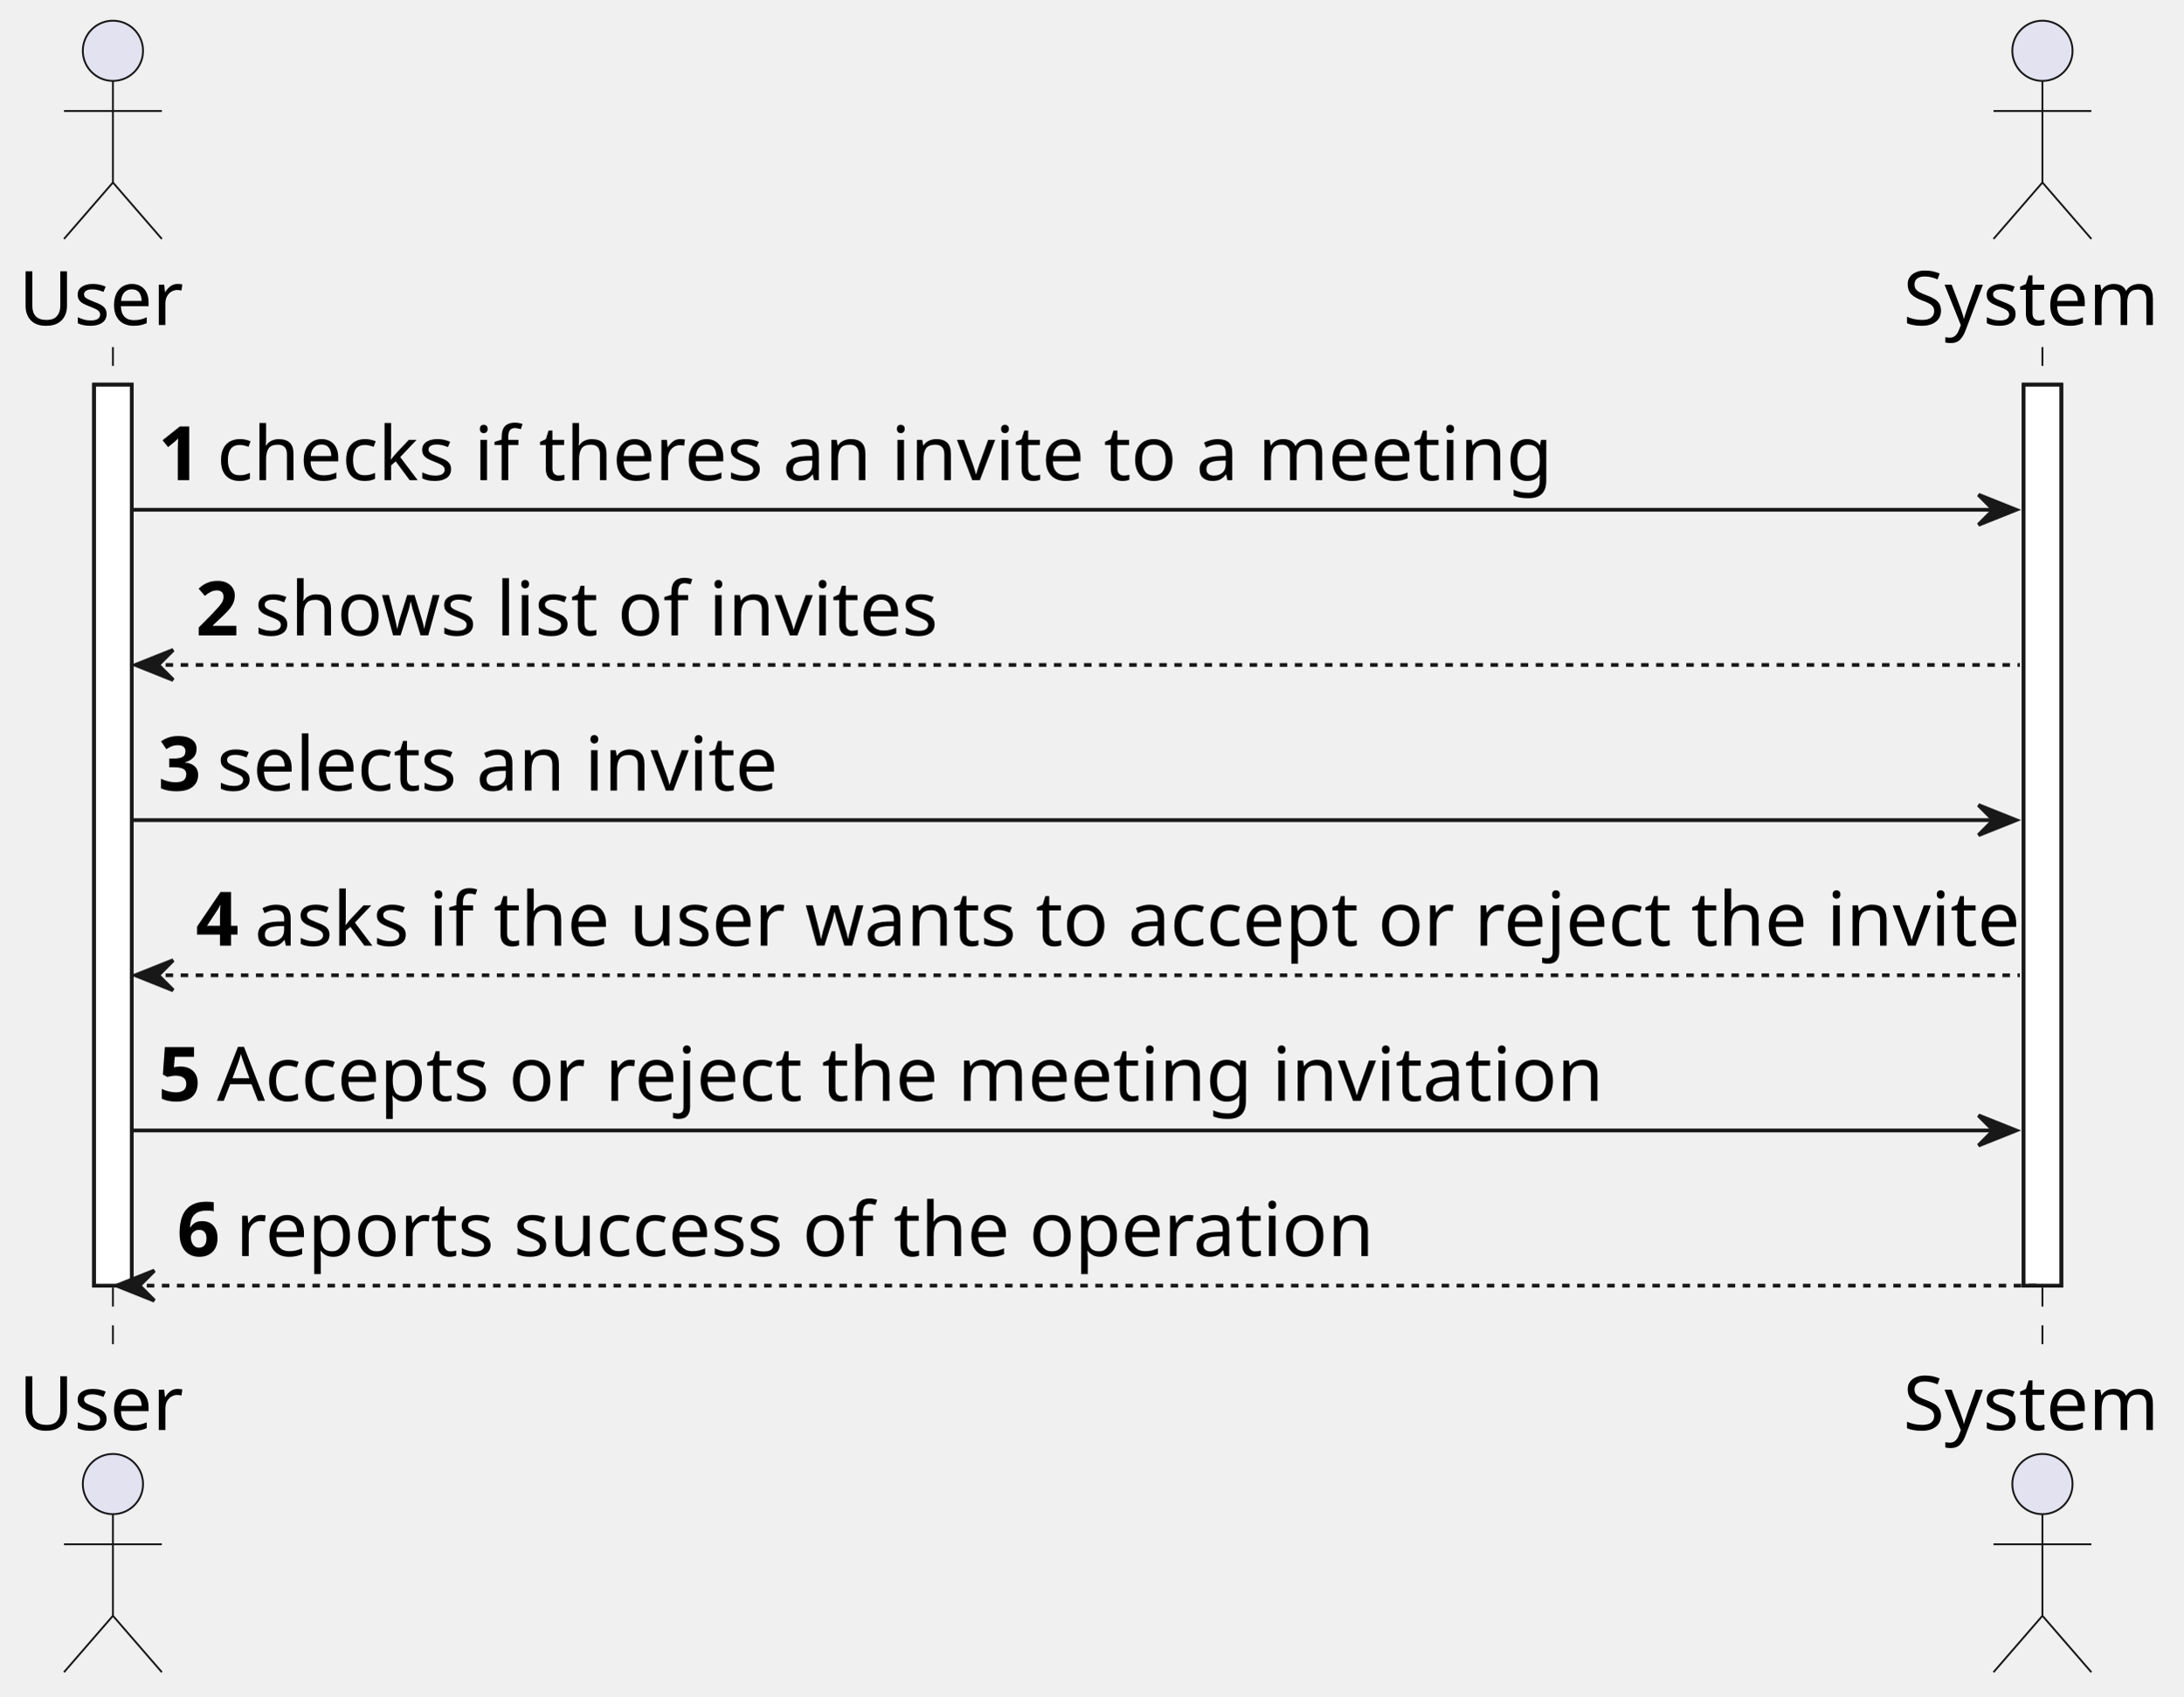
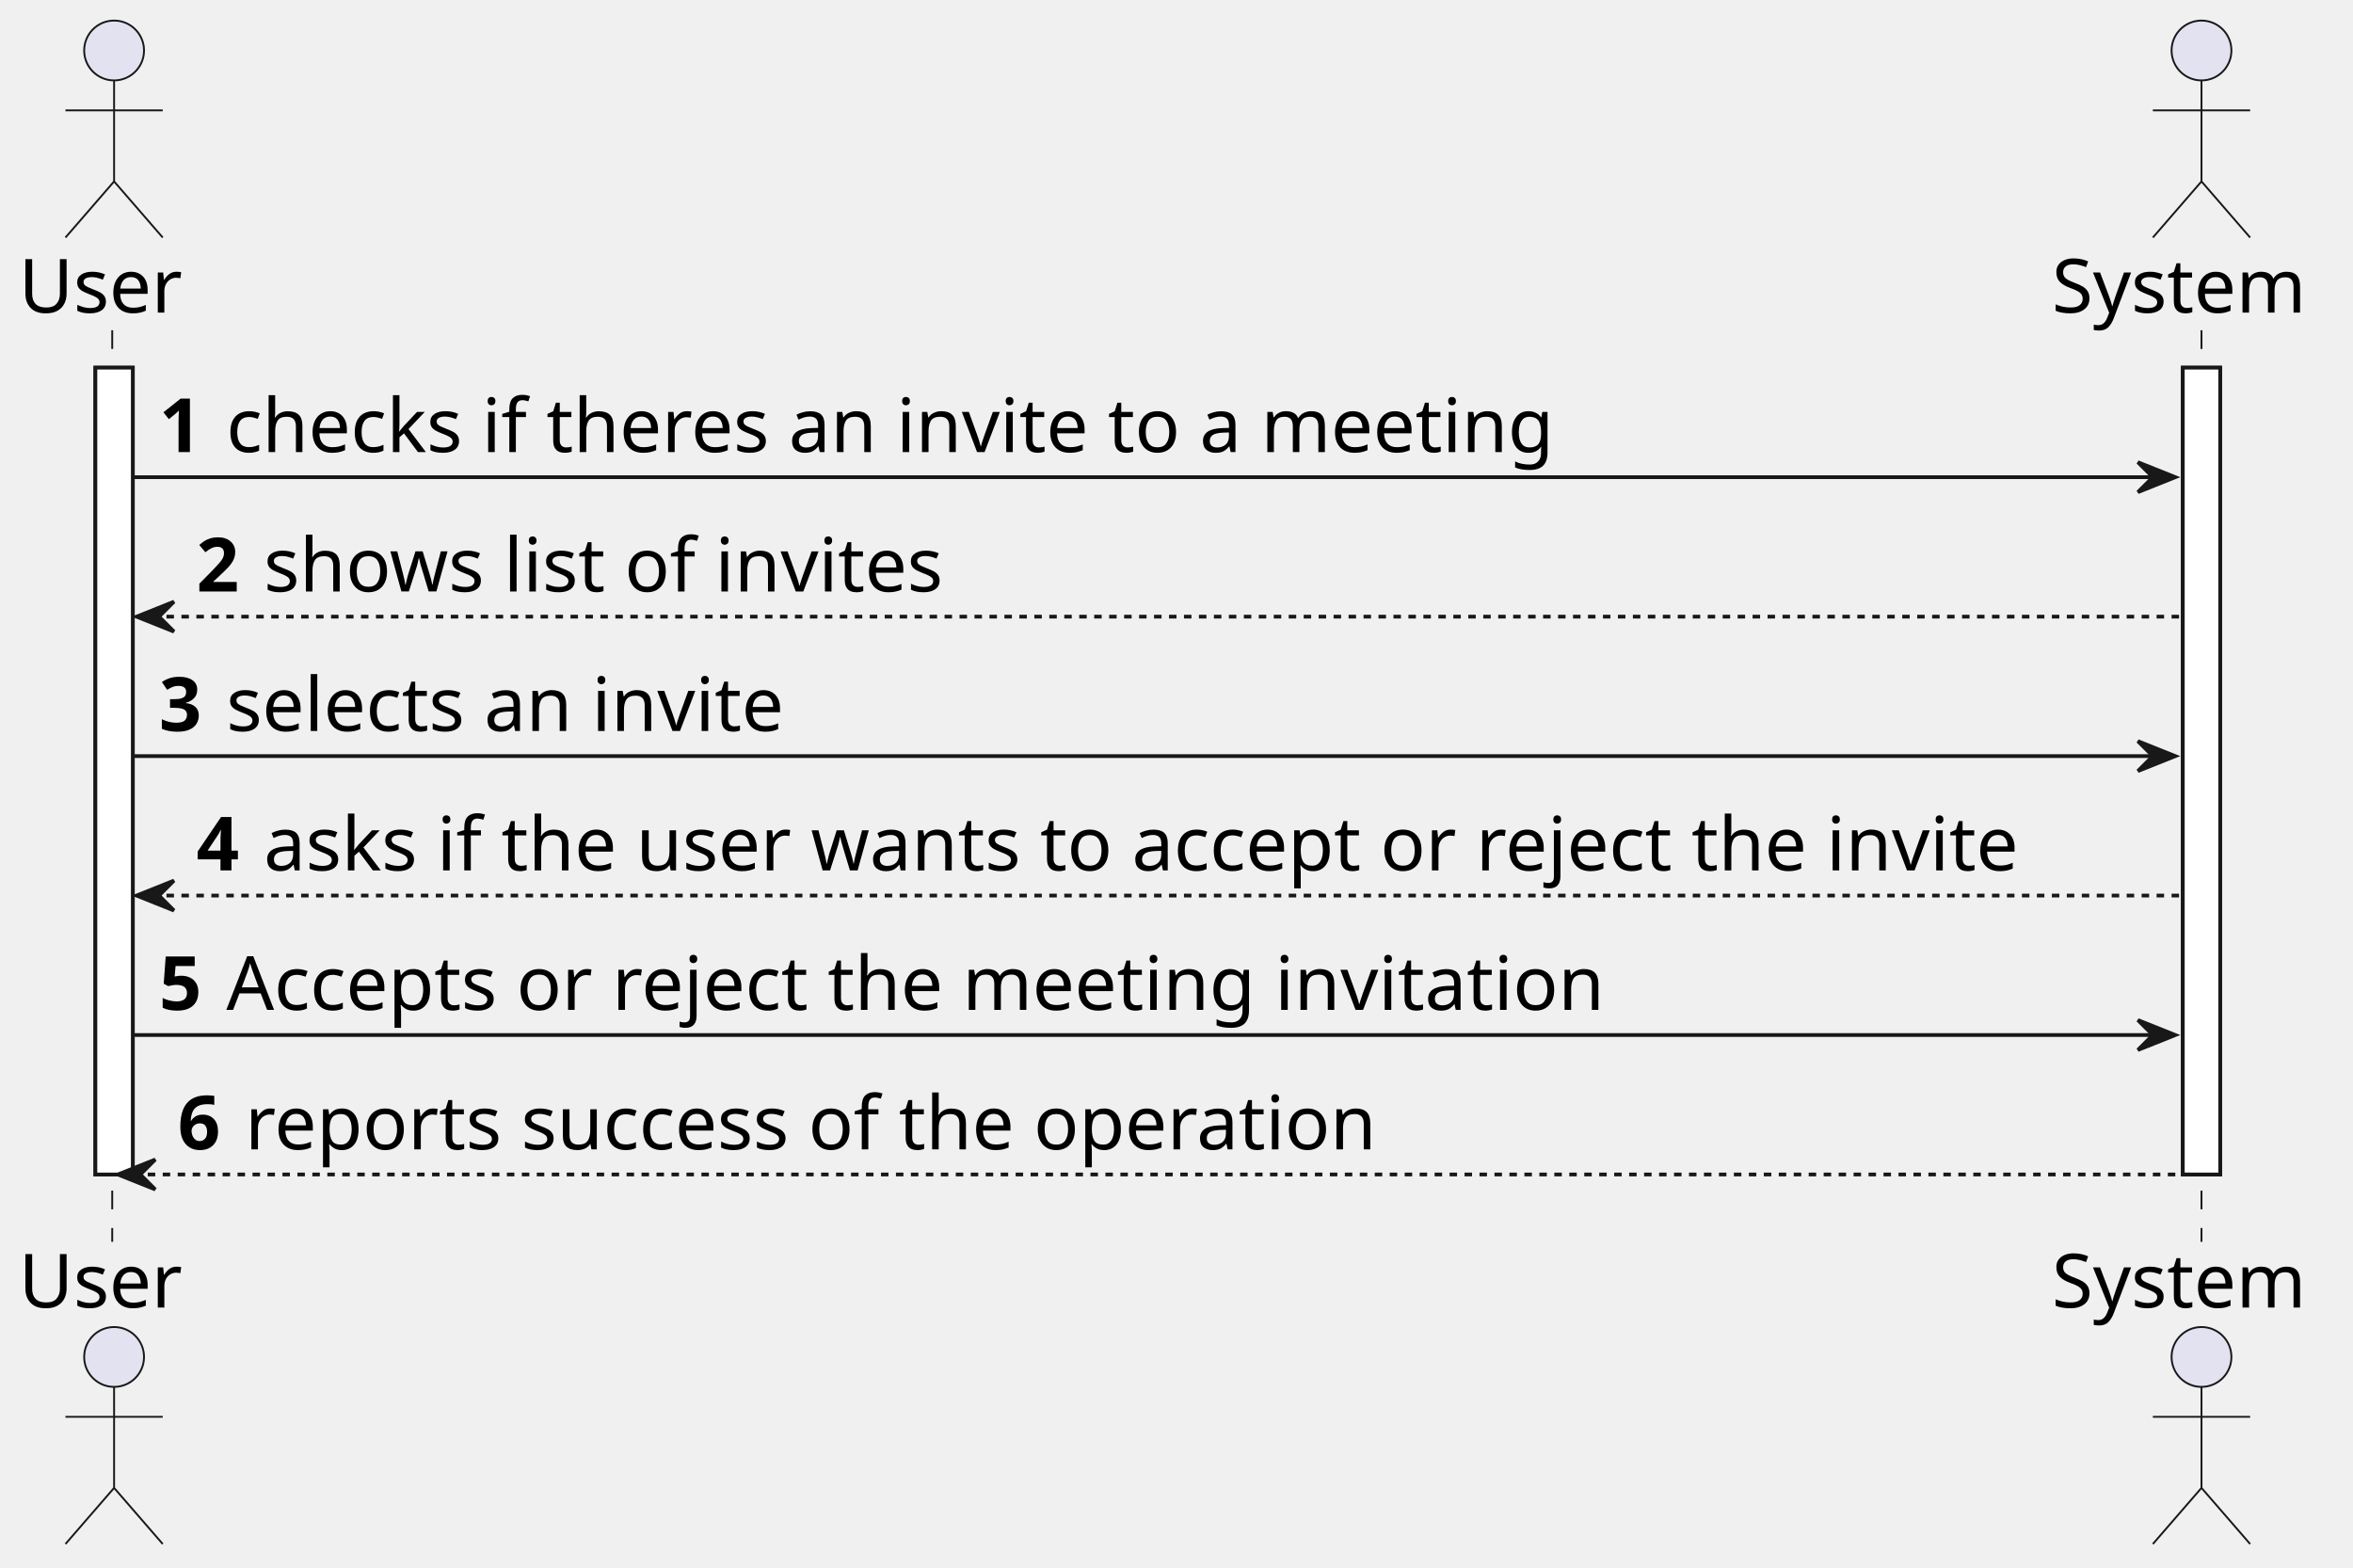
- <svg xmlns="http://www.w3.org/2000/svg" contentStyleType="text/css" height="451px" preserveAspectRatio="none" style="width:580px;height:451px;background:#FFFFFF;" version="1.1" viewBox="0 0 580 451" width="580px" zoomAndPan="magnify">
+ <svg xmlns="http://www.w3.org/2000/svg" contentStyleType="text/css" height="419px" preserveAspectRatio="none" style="width:629px;height:419px;background:#FFFFFF;" version="1.1" viewBox="0 0 629 419" width="629px" zoomAndPan="magnify">
  <defs />
  <g>
-     <rect fill="#FFFFFF" height="239.44" style="stroke:#181818;stroke-width:1.0;" width="10" x="25" y="102.24" />
-     <rect fill="#FFFFFF" height="239.44" style="stroke:#181818;stroke-width:1.0;" width="10" x="537.625" y="102.24" />
-     <line style="stroke:#181818;stroke-width:0.5;stroke-dasharray:5.0,5.0;" x1="30" x2="30" y1="92.24" y2="359.68" />
-     <line style="stroke:#181818;stroke-width:0.5;stroke-dasharray:5.0,5.0;" x1="542.625" x2="542.625" y1="92.24" y2="359.68" />
-     <text fill="#000000" font-family="sans-serif" font-size="20" lengthAdjust="spacing" textLength="44" x="5" y="86.38">User</text>
-     <ellipse cx="30" cy="13.5" fill="#E2E2F0" rx="8" ry="8" style="stroke:#181818;stroke-width:0.5;" />
-     <path d="M30,21.5 L30,48.5 M17,29.5 L43,29.5 M30,48.5 L17,63.5 M30,48.5 L43,63.5 " fill="none" style="stroke:#181818;stroke-width:0.5;" />
-     <text fill="#000000" font-family="sans-serif" font-size="20" lengthAdjust="spacing" textLength="44" x="5" y="380.06">User</text>
-     <ellipse cx="30" cy="394.42" fill="#E2E2F0" rx="8" ry="8" style="stroke:#181818;stroke-width:0.5;" />
-     <path d="M30,402.42 L30,429.42 M17,410.42 L43,410.42 M30,429.42 L17,444.42 M30,429.42 L43,444.42 " fill="none" style="stroke:#181818;stroke-width:0.5;" />
-     <text fill="#000000" font-family="sans-serif" font-size="20" lengthAdjust="spacing" textLength="68" x="505.625" y="86.38">System</text>
-     <ellipse cx="542.625" cy="13.5" fill="#E2E2F0" rx="8" ry="8" style="stroke:#181818;stroke-width:0.5;" />
-     <path d="M542.625,21.5 L542.625,48.5 M529.625,29.5 L555.625,29.5 M542.625,48.5 L529.625,63.5 M542.625,48.5 L555.625,63.5 " fill="none" style="stroke:#181818;stroke-width:0.5;" />
-     <text fill="#000000" font-family="sans-serif" font-size="20" lengthAdjust="spacing" textLength="68" x="505.625" y="380.06">System</text>
-     <ellipse cx="542.625" cy="394.42" fill="#E2E2F0" rx="8" ry="8" style="stroke:#181818;stroke-width:0.5;" />
-     <path d="M542.625,402.42 L542.625,429.42 M529.625,410.42 L555.625,410.42 M542.625,429.42 L529.625,444.42 M542.625,429.42 L555.625,444.42 " fill="none" style="stroke:#181818;stroke-width:0.5;" />
-     <rect fill="#FFFFFF" height="239.44" style="stroke:#181818;stroke-width:1.0;" width="10" x="25" y="102.24" />
-     <rect fill="#FFFFFF" height="239.44" style="stroke:#181818;stroke-width:1.0;" width="10" x="537.625" y="102.24" />
-     <polygon fill="#181818" points="525.625,131.48,535.625,135.48,525.625,139.48,529.625,135.48" style="stroke:#181818;stroke-width:1.0;" />
-     <line style="stroke:#181818;stroke-width:1.0;" x1="35" x2="531.625" y1="135.48" y2="135.48" />
-     <text fill="#000000" font-family="sans-serif" font-size="20" font-weight="bold" lengthAdjust="spacing" textLength="11.625" x="42" y="127.62">1</text>
-     <text fill="#000000" font-family="sans-serif" font-size="20" lengthAdjust="spacing" textLength="350" x="57.625" y="127.62">checks if theres an invite to a meeting</text>
-     <polygon fill="#181818" points="46,172.72,36,176.72,46,180.72,42,176.72" style="stroke:#181818;stroke-width:1.0;" />
-     <line style="stroke:#181818;stroke-width:1.0;stroke-dasharray:2.0,2.0;" x1="40" x2="536.625" y1="176.72" y2="176.72" />
-     <text fill="#000000" font-family="sans-serif" font-size="20" font-weight="bold" lengthAdjust="spacing" textLength="11.625" x="52" y="168.86">2</text>
-     <text fill="#000000" font-family="sans-serif" font-size="20" lengthAdjust="spacing" textLength="181" x="67.625" y="168.86">shows list of invites</text>
-     <polygon fill="#181818" points="525.625,213.96,535.625,217.96,525.625,221.96,529.625,217.96" style="stroke:#181818;stroke-width:1.0;" />
-     <line style="stroke:#181818;stroke-width:1.0;" x1="35" x2="531.625" y1="217.96" y2="217.96" />
-     <text fill="#000000" font-family="sans-serif" font-size="20" font-weight="bold" lengthAdjust="spacing" textLength="11.625" x="42" y="210.1">3</text>
-     <text fill="#000000" font-family="sans-serif" font-size="20" lengthAdjust="spacing" textLength="147" x="57.625" y="210.1">selects an invite</text>
-     <polygon fill="#181818" points="46,255.2,36,259.2,46,263.2,42,259.2" style="stroke:#181818;stroke-width:1.0;" />
-     <line style="stroke:#181818;stroke-width:1.0;stroke-dasharray:2.0,2.0;" x1="40" x2="536.625" y1="259.2" y2="259.2" />
-     <text fill="#000000" font-family="sans-serif" font-size="20" font-weight="bold" lengthAdjust="spacing" textLength="11.625" x="52" y="251.34">4</text>
-     <text fill="#000000" font-family="sans-serif" font-size="20" lengthAdjust="spacing" textLength="463" x="67.625" y="251.34">asks if the user wants to accept or reject the invite</text>
-     <polygon fill="#181818" points="525.625,296.44,535.625,300.44,525.625,304.44,529.625,300.44" style="stroke:#181818;stroke-width:1.0;" />
-     <line style="stroke:#181818;stroke-width:1.0;" x1="35" x2="531.625" y1="300.44" y2="300.44" />
-     <text fill="#000000" font-family="sans-serif" font-size="20" font-weight="bold" lengthAdjust="spacing" textLength="11.625" x="42" y="292.58">5</text>
-     <text fill="#000000" font-family="sans-serif" font-size="20" lengthAdjust="spacing" textLength="363" x="57.625" y="292.58">Accepts or reject the meeting invitation</text>
-     <polygon fill="#181818" points="41,337.68,31,341.68,41,345.68,37,341.68" style="stroke:#181818;stroke-width:1.0;" />
-     <line style="stroke:#181818;stroke-width:1.0;stroke-dasharray:2.0,2.0;" x1="35" x2="541.625" y1="341.68" y2="341.68" />
-     <text fill="#000000" font-family="sans-serif" font-size="20" font-weight="bold" lengthAdjust="spacing" textLength="11.625" x="47" y="333.82">6</text>
-     <text fill="#000000" font-family="sans-serif" font-size="20" lengthAdjust="spacing" textLength="300" x="62.625" y="333.82">reports success of the operation</text>
+     <rect fill="#FFFFFF" height="215.688" style="stroke:#181818;stroke-width:1.0;" width="10" x="25.5" y="98.281" />
+     <rect fill="#FFFFFF" height="215.688" style="stroke:#181818;stroke-width:1.0;" width="10" x="583.5" y="98.281" />
+     <line style="stroke:#181818;stroke-width:0.5;stroke-dasharray:5.0,5.0;" x1="30" x2="30" y1="88.281" y2="331.969" />
+     <line style="stroke:#181818;stroke-width:0.5;stroke-dasharray:5.0,5.0;" x1="588.5" x2="588.5" y1="88.281" y2="331.969" />
+     <text fill="#000000" font-family="sans-serif" font-size="20" lengthAdjust="spacing" textLength="45" x="5" y="83.564">User</text>
+     <ellipse cx="30.5" cy="13.5" fill="#E2E2F0" rx="8" ry="8" style="stroke:#181818;stroke-width:0.5;" />
+     <path d="M30.5,21.5 L30.5,48.5 M17.5,29.5 L43.5,29.5 M30.5,48.5 L17.5,63.5 M30.5,48.5 L43.5,63.5 " fill="none" style="stroke:#181818;stroke-width:0.5;" />
+     <text fill="#000000" font-family="sans-serif" font-size="20" lengthAdjust="spacing" textLength="45" x="5" y="349.533">User</text>
+     <ellipse cx="30.5" cy="362.75" fill="#E2E2F0" rx="8" ry="8" style="stroke:#181818;stroke-width:0.5;" />
+     <path d="M30.5,370.75 L30.5,397.75 M17.5,378.75 L43.5,378.75 M30.5,397.75 L17.5,412.75 M30.5,397.75 L43.5,412.75 " fill="none" style="stroke:#181818;stroke-width:0.5;" />
+     <text fill="#000000" font-family="sans-serif" font-size="20" lengthAdjust="spacing" textLength="74" x="548.5" y="83.564">System</text>
+     <ellipse cx="588.5" cy="13.5" fill="#E2E2F0" rx="8" ry="8" style="stroke:#181818;stroke-width:0.5;" />
+     <path d="M588.5,21.5 L588.5,48.5 M575.5,29.5 L601.5,29.5 M588.5,48.5 L575.5,63.5 M588.5,48.5 L601.5,63.5 " fill="none" style="stroke:#181818;stroke-width:0.5;" />
+     <text fill="#000000" font-family="sans-serif" font-size="20" lengthAdjust="spacing" textLength="74" x="548.5" y="349.533">System</text>
+     <ellipse cx="588.5" cy="362.75" fill="#E2E2F0" rx="8" ry="8" style="stroke:#181818;stroke-width:0.5;" />
+     <path d="M588.5,370.75 L588.5,397.75 M575.5,378.75 L601.5,378.75 M588.5,397.75 L575.5,412.75 M588.5,397.75 L601.5,412.75 " fill="none" style="stroke:#181818;stroke-width:0.5;" />
+     <rect fill="#FFFFFF" height="215.688" style="stroke:#181818;stroke-width:1.0;" width="10" x="25.5" y="98.281" />
+     <rect fill="#FFFFFF" height="215.688" style="stroke:#181818;stroke-width:1.0;" width="10" x="583.5" y="98.281" />
+     <polygon fill="#181818" points="571.5,123.562,581.5,127.562,571.5,131.562,575.5,127.562" style="stroke:#181818;stroke-width:1.0;" />
+     <line style="stroke:#181818;stroke-width:1.0;" x1="35.5" x2="577.5" y1="127.562" y2="127.562" />
+     <text fill="#000000" font-family="sans-serif" font-size="20" font-weight="bold" lengthAdjust="spacing" textLength="14" x="42.5" y="120.846">1</text>
+     <text fill="#000000" font-family="sans-serif" font-size="20" lengthAdjust="spacing" textLength="384" x="60.5" y="120.846">checks if theres an invite to a meeting</text>
+     <polygon fill="#181818" points="46.5,160.844,36.5,164.844,46.5,168.844,42.5,164.844" style="stroke:#181818;stroke-width:1.0;" />
+     <line style="stroke:#181818;stroke-width:1.0;stroke-dasharray:2.0,2.0;" x1="40.5" x2="582.5" y1="164.844" y2="164.844" />
+     <text fill="#000000" font-family="sans-serif" font-size="20" font-weight="bold" lengthAdjust="spacing" textLength="14" x="52.5" y="158.127">2</text>
+     <text fill="#000000" font-family="sans-serif" font-size="20" lengthAdjust="spacing" textLength="195" x="70.5" y="158.127">shows list of invites</text>
+     <polygon fill="#181818" points="571.5,198.125,581.5,202.125,571.5,206.125,575.5,202.125" style="stroke:#181818;stroke-width:1.0;" />
+     <line style="stroke:#181818;stroke-width:1.0;" x1="35.5" x2="577.5" y1="202.125" y2="202.125" />
+     <text fill="#000000" font-family="sans-serif" font-size="20" font-weight="bold" lengthAdjust="spacing" textLength="14" x="42.5" y="195.408">3</text>
+     <text fill="#000000" font-family="sans-serif" font-size="20" lengthAdjust="spacing" textLength="162" x="60.5" y="195.408">selects an invite</text>
+     <polygon fill="#181818" points="46.5,235.406,36.5,239.406,46.5,243.406,42.5,239.406" style="stroke:#181818;stroke-width:1.0;" />
+     <line style="stroke:#181818;stroke-width:1.0;stroke-dasharray:2.0,2.0;" x1="40.5" x2="582.5" y1="239.406" y2="239.406" />
+     <text fill="#000000" font-family="sans-serif" font-size="20" font-weight="bold" lengthAdjust="spacing" textLength="14" x="52.5" y="232.69">4</text>
+     <text fill="#000000" font-family="sans-serif" font-size="20" lengthAdjust="spacing" textLength="506" x="70.5" y="232.69">asks if the user wants to accept or reject the invite</text>
+     <polygon fill="#181818" points="571.5,272.688,581.5,276.688,571.5,280.688,575.5,276.688" style="stroke:#181818;stroke-width:1.0;" />
+     <line style="stroke:#181818;stroke-width:1.0;" x1="35.5" x2="577.5" y1="276.688" y2="276.688" />
+     <text fill="#000000" font-family="sans-serif" font-size="20" font-weight="bold" lengthAdjust="spacing" textLength="14" x="42.5" y="269.971">5</text>
+     <text fill="#000000" font-family="sans-serif" font-size="20" lengthAdjust="spacing" textLength="398" x="60.5" y="269.971">Accepts or reject the meeting invitation</text>
+     <polygon fill="#181818" points="41.5,309.969,31.5,313.969,41.5,317.969,37.5,313.969" style="stroke:#181818;stroke-width:1.0;" />
+     <line style="stroke:#181818;stroke-width:1.0;stroke-dasharray:2.0,2.0;" x1="35.5" x2="587.5" y1="313.969" y2="313.969" />
+     <text fill="#000000" font-family="sans-serif" font-size="20" font-weight="bold" lengthAdjust="spacing" textLength="14" x="47.5" y="307.252">6</text>
+     <text fill="#000000" font-family="sans-serif" font-size="20" lengthAdjust="spacing" textLength="320" x="65.5" y="307.252">reports success of the operation</text>
  </g>
</svg>
